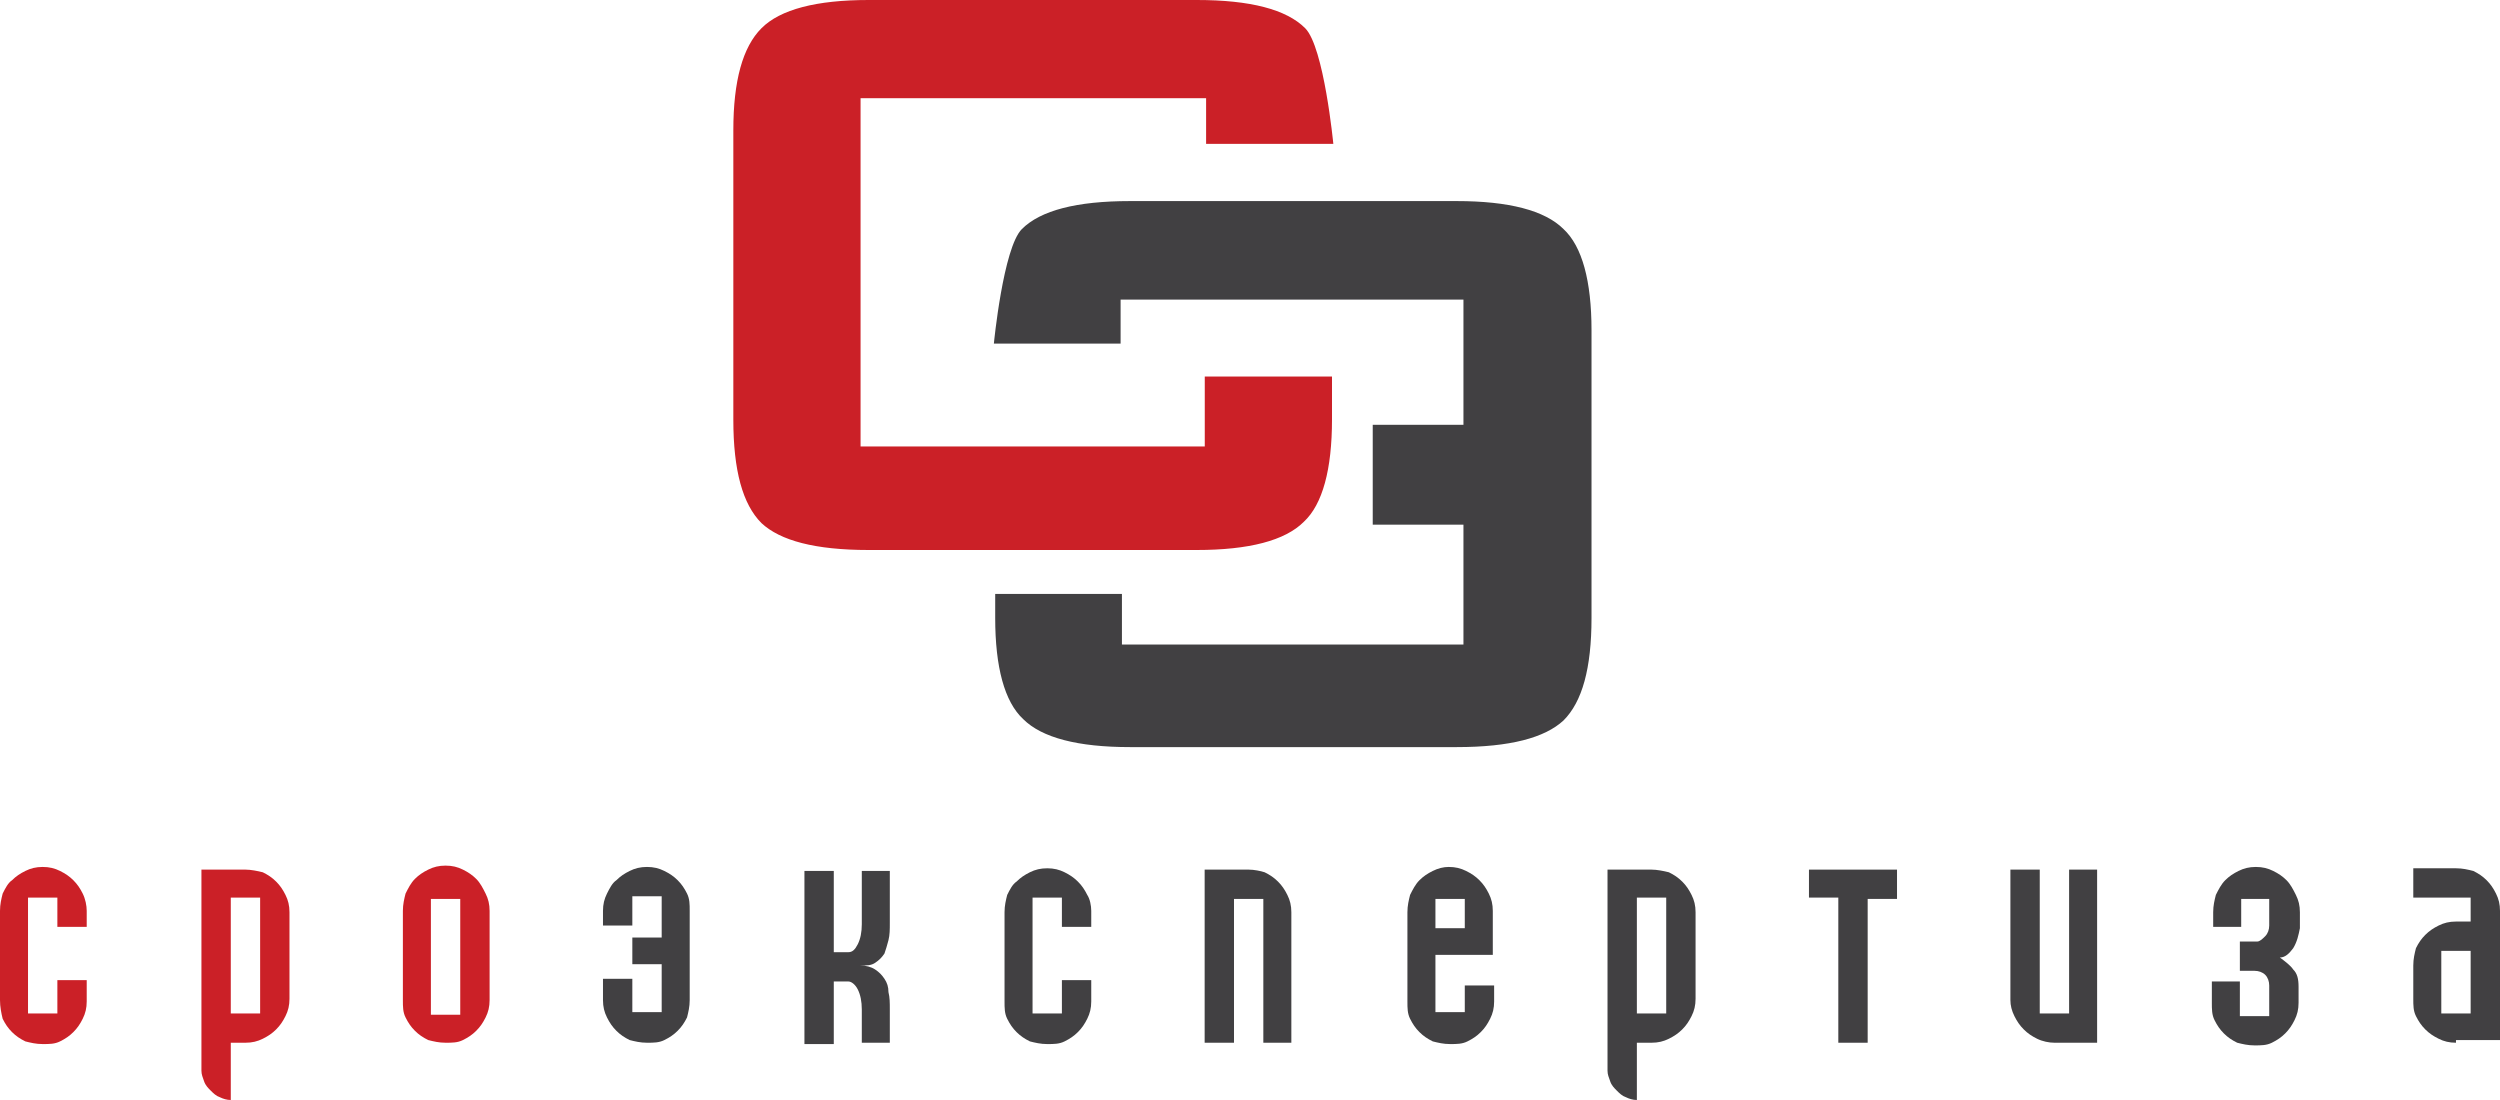
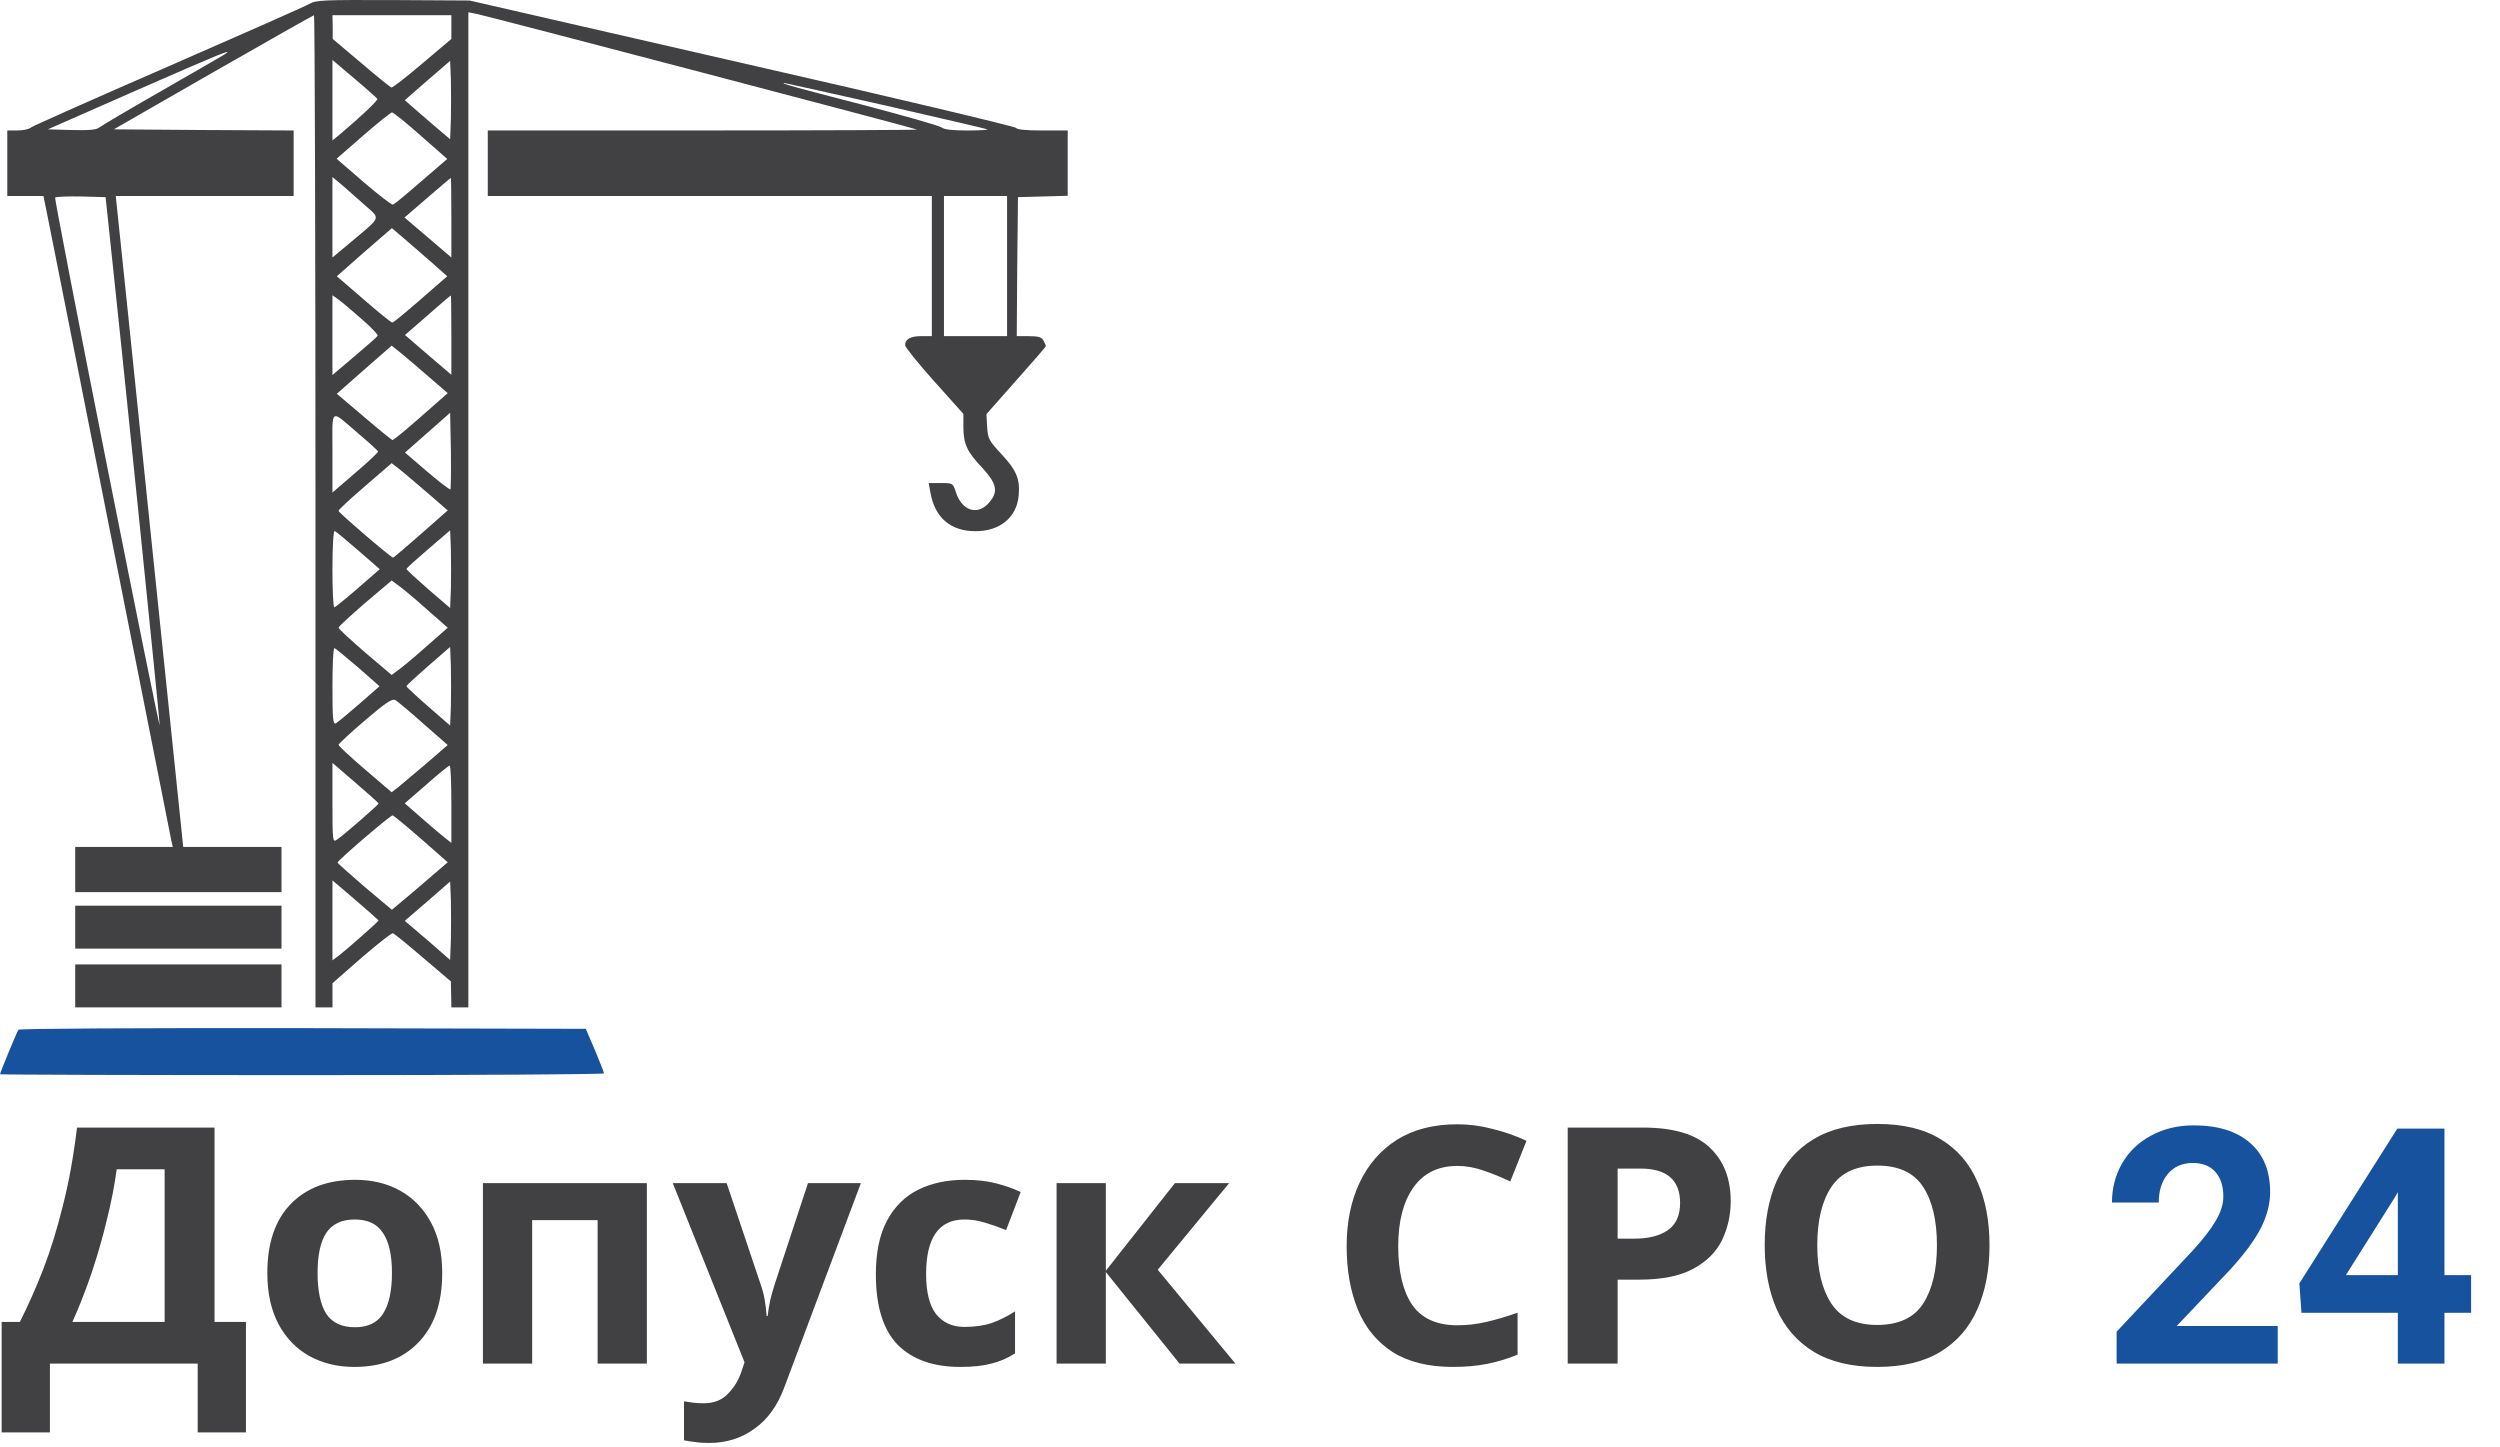
- <svg xmlns="http://www.w3.org/2000/svg" width="150" height="66" viewBox="0 0 150 66" fill="none">
-   <path d="M72.286 5.89H51.634V26.787H72.286V22.592H79.92V25.174C79.92 28.159 79.357 30.257 78.232 31.306C77.107 32.435 74.938 33 71.804 33H52.116C48.902 33 46.812 32.435 45.688 31.386C44.562 30.257 44 28.24 44 25.174V7.826C44 4.841 44.562 2.824 45.688 1.694C46.812 0.565 48.982 0 52.116 0H71.804C75.018 0 77.188 0.565 78.312 1.694C79.438 2.824 80 8.633 80 8.633H72.366V5.89H72.286Z" fill="#CB2027" />
-   <path d="M5.203 54.654V55.613H3.442V53.855H1.681V60.806H3.442V58.809H5.203V60.087C5.203 60.487 5.123 60.806 4.963 61.126C4.803 61.446 4.642 61.685 4.402 61.925C4.162 62.165 3.922 62.325 3.602 62.484C3.282 62.644 2.962 62.644 2.561 62.644C2.161 62.644 1.841 62.564 1.521 62.484C1.201 62.325 0.961 62.165 0.72 61.925C0.48 61.685 0.32 61.446 0.16 61.126C0.08 60.806 0 60.407 0 60.007V54.654C0 54.254 0.08 53.935 0.16 53.615C0.32 53.295 0.48 52.976 0.72 52.816C0.961 52.576 1.201 52.417 1.521 52.257C1.841 52.097 2.161 52.017 2.561 52.017C2.962 52.017 3.282 52.097 3.602 52.257C3.922 52.417 4.162 52.576 4.402 52.816C4.642 53.056 4.803 53.295 4.963 53.615C5.123 53.935 5.203 54.334 5.203 54.654Z" fill="#CB2027" />
-   <path d="M13.847 66C13.607 66 13.367 65.92 13.207 65.84C12.967 65.76 12.807 65.6 12.647 65.441C12.487 65.281 12.327 65.121 12.246 64.881C12.166 64.642 12.086 64.482 12.086 64.242V52.177H14.728C15.048 52.177 15.448 52.257 15.768 52.337C16.089 52.496 16.329 52.656 16.569 52.896C16.809 53.136 16.969 53.375 17.129 53.695C17.289 54.014 17.369 54.334 17.369 54.734V59.927C17.369 60.327 17.289 60.647 17.129 60.966C16.969 61.286 16.809 61.525 16.569 61.765C16.329 62.005 16.089 62.165 15.768 62.325C15.448 62.484 15.128 62.564 14.728 62.564H13.847V66ZM13.847 60.806H15.608V53.855H13.847V60.806Z" fill="#CB2027" />
-   <path d="M29.376 60.007C29.376 60.407 29.296 60.726 29.136 61.046C28.976 61.366 28.815 61.605 28.575 61.845C28.335 62.085 28.095 62.245 27.775 62.404C27.455 62.564 27.134 62.564 26.734 62.564C26.334 62.564 26.014 62.484 25.694 62.404C25.374 62.245 25.133 62.085 24.893 61.845C24.653 61.605 24.493 61.366 24.333 61.046C24.173 60.726 24.173 60.407 24.173 60.007V54.654C24.173 54.254 24.253 53.935 24.333 53.615C24.493 53.295 24.653 52.976 24.893 52.736C25.133 52.496 25.374 52.337 25.694 52.177C26.014 52.017 26.334 51.937 26.734 51.937C27.134 51.937 27.455 52.017 27.775 52.177C28.095 52.337 28.335 52.496 28.575 52.736C28.815 52.976 28.976 53.295 29.136 53.615C29.296 53.935 29.376 54.254 29.376 54.654V60.007ZM25.854 53.935V60.886H27.615V53.935H25.854Z" fill="#CB2027" />
-   <path d="M36.179 54.654C36.179 54.254 36.259 53.935 36.419 53.615C36.58 53.295 36.74 52.976 36.98 52.816C37.22 52.576 37.46 52.417 37.78 52.257C38.1 52.097 38.42 52.017 38.821 52.017C39.221 52.017 39.541 52.097 39.861 52.257C40.181 52.417 40.422 52.576 40.662 52.816C40.902 53.056 41.062 53.295 41.222 53.615C41.382 53.935 41.382 54.254 41.382 54.654V60.007C41.382 60.407 41.302 60.727 41.222 61.046C41.062 61.366 40.902 61.605 40.662 61.845C40.422 62.085 40.181 62.245 39.861 62.404C39.541 62.564 39.221 62.564 38.821 62.564C38.42 62.564 38.1 62.484 37.78 62.404C37.46 62.245 37.22 62.085 36.98 61.845C36.74 61.605 36.58 61.366 36.419 61.046C36.259 60.727 36.179 60.407 36.179 60.007V58.729H37.94V60.727H39.701V57.85H37.94V56.252H39.701V53.775H37.94V55.533H36.179V54.654Z" fill="#414042" />
-   <path d="M53.389 52.177V55.373C53.389 55.772 53.389 56.092 53.308 56.412C53.228 56.731 53.148 56.971 53.068 57.211C52.908 57.45 52.748 57.61 52.508 57.77C52.268 57.93 52.028 57.93 51.627 57.93C51.948 57.93 52.268 58.01 52.508 58.169C52.748 58.329 52.908 58.489 53.068 58.729C53.228 58.968 53.308 59.208 53.308 59.528C53.389 59.847 53.389 60.167 53.389 60.567V62.564H51.708V60.567C51.708 60.087 51.627 59.688 51.468 59.368C51.307 59.048 51.067 58.889 50.907 58.889H50.027V62.644H48.266V52.257H50.027V57.131H50.907C51.147 57.131 51.307 56.971 51.468 56.651C51.627 56.332 51.708 55.932 51.708 55.453V52.257H53.389V52.177Z" fill="#414042" />
-   <path d="M65.475 54.654V55.612H63.714V53.855H61.953V60.806H63.714V58.809H65.475V60.087C65.475 60.486 65.395 60.806 65.235 61.126C65.075 61.445 64.915 61.685 64.674 61.925C64.434 62.164 64.194 62.324 63.874 62.484C63.554 62.644 63.234 62.644 62.834 62.644C62.433 62.644 62.113 62.564 61.793 62.484C61.473 62.324 61.233 62.164 60.992 61.925C60.752 61.685 60.592 61.445 60.432 61.126C60.272 60.806 60.272 60.486 60.272 60.087V54.733C60.272 54.334 60.352 54.014 60.432 53.695C60.592 53.375 60.752 53.056 60.992 52.896C61.233 52.656 61.473 52.496 61.793 52.336C62.113 52.177 62.433 52.097 62.834 52.097C63.234 52.097 63.554 52.177 63.874 52.336C64.194 52.496 64.434 52.656 64.674 52.896C64.915 53.135 65.075 53.375 65.235 53.695C65.395 53.934 65.475 54.334 65.475 54.654Z" fill="#414042" />
-   <path d="M74.92 52.177C75.24 52.177 75.64 52.257 75.88 52.337C76.201 52.496 76.441 52.656 76.681 52.896C76.921 53.136 77.081 53.375 77.241 53.695C77.401 54.014 77.481 54.334 77.481 54.734V62.564H75.8V53.935H74.04V62.564H72.279V52.177H74.92Z" fill="#414042" />
-   <path d="M86.926 52.017C87.327 52.017 87.647 52.097 87.967 52.257C88.287 52.417 88.527 52.576 88.767 52.816C89.007 53.056 89.168 53.295 89.328 53.615C89.488 53.935 89.568 54.254 89.568 54.654V57.291H86.126V60.727H87.887V59.129H89.648V60.087C89.648 60.487 89.568 60.806 89.408 61.126C89.248 61.446 89.088 61.685 88.847 61.925C88.607 62.165 88.367 62.325 88.047 62.484C87.727 62.644 87.407 62.644 87.006 62.644C86.606 62.644 86.286 62.564 85.966 62.484C85.646 62.325 85.406 62.165 85.165 61.925C84.925 61.685 84.765 61.446 84.605 61.126C84.445 60.806 84.445 60.487 84.445 60.087V54.734C84.445 54.334 84.525 54.015 84.605 53.695C84.765 53.375 84.925 53.056 85.165 52.816C85.406 52.576 85.646 52.417 85.966 52.257C86.286 52.097 86.606 52.017 86.926 52.017ZM86.126 53.935V55.693H87.887V53.935H86.126Z" fill="#414042" />
-   <path d="M98.212 66C97.972 66 97.732 65.92 97.572 65.84C97.332 65.76 97.172 65.6 97.012 65.441C96.852 65.281 96.692 65.121 96.612 64.881C96.531 64.642 96.451 64.482 96.451 64.242V52.177H99.093C99.413 52.177 99.813 52.257 100.133 52.337C100.454 52.496 100.694 52.656 100.934 52.896C101.174 53.136 101.334 53.375 101.494 53.695C101.654 54.014 101.734 54.334 101.734 54.734V59.927C101.734 60.327 101.654 60.647 101.494 60.966C101.334 61.286 101.174 61.525 100.934 61.765C100.694 62.005 100.454 62.165 100.133 62.325C99.813 62.484 99.493 62.564 99.093 62.564H98.212V66ZM98.212 60.806H99.973V53.855H98.212V60.806Z" fill="#414042" />
-   <path d="M110.299 62.564V53.855H108.538V52.177H113.821V53.935H112.06V62.564H110.299Z" fill="#414042" />
-   <path d="M125.907 62.564H123.266C122.946 62.564 122.545 62.484 122.225 62.325C121.905 62.165 121.665 62.005 121.425 61.765C121.185 61.525 121.025 61.286 120.864 60.966C120.704 60.647 120.624 60.327 120.624 60.007V52.177H122.385V60.806H124.146V52.177H125.827V62.564H125.907Z" fill="#414042" />
-   <path d="M134.472 53.935V55.613H132.791V54.734C132.791 54.334 132.871 54.015 132.951 53.695C133.111 53.375 133.271 53.056 133.511 52.816C133.751 52.576 133.991 52.417 134.312 52.257C134.632 52.097 134.952 52.017 135.352 52.017C135.752 52.017 136.073 52.097 136.393 52.257C136.713 52.417 136.953 52.576 137.193 52.816C137.433 53.056 137.593 53.375 137.753 53.695C137.914 54.015 137.994 54.334 137.994 54.734V55.693C137.914 56.092 137.834 56.492 137.593 56.891C137.353 57.211 137.113 57.45 136.793 57.45C137.113 57.69 137.433 57.93 137.593 58.17C137.834 58.409 137.914 58.729 137.914 59.208V60.167C137.914 60.567 137.834 60.886 137.673 61.206C137.513 61.526 137.353 61.765 137.113 62.005C136.873 62.245 136.633 62.404 136.313 62.564C135.993 62.724 135.672 62.724 135.272 62.724C134.872 62.724 134.552 62.644 134.232 62.564C133.911 62.404 133.671 62.245 133.431 62.005C133.191 61.765 133.031 61.526 132.871 61.206C132.711 60.886 132.711 60.567 132.711 60.167V58.889H134.392V60.966H136.153V59.129C136.153 58.889 136.073 58.649 135.913 58.489C135.752 58.329 135.512 58.249 135.272 58.249H134.392V56.492H135.432C135.592 56.492 135.752 56.332 135.913 56.172C136.073 56.012 136.153 55.773 136.153 55.533V53.935H134.472Z" fill="#414042" />
-   <path d="M147.359 62.564C146.958 62.564 146.638 62.484 146.318 62.324C145.998 62.164 145.758 62.005 145.518 61.765C145.278 61.525 145.117 61.285 144.957 60.966C144.797 60.646 144.797 60.327 144.797 59.927V57.93C144.797 57.53 144.877 57.211 144.957 56.891C145.117 56.571 145.278 56.331 145.518 56.092C145.758 55.852 145.998 55.692 146.318 55.532C146.638 55.373 146.958 55.293 147.359 55.293H148.239V53.855H144.797V52.097H147.359C147.759 52.097 148.079 52.177 148.399 52.257C148.719 52.416 148.959 52.576 149.2 52.816C149.44 53.056 149.6 53.295 149.76 53.615C149.92 53.934 150 54.254 150 54.654V62.404H147.359V62.564ZM148.239 60.806V57.051H146.478V60.806H148.239Z" fill="#414042" />
-   <path d="M93.81 13.743C92.689 12.625 90.528 12.065 87.407 12.065H67.796C64.594 12.065 62.433 12.625 61.313 13.743C60.192 14.862 59.632 20.615 59.632 20.615H67.236V17.978H87.807V25.489H82.364V31.482H87.807V38.673H67.316V35.637H59.712V37.075C59.712 40.032 60.272 42.109 61.393 43.148C62.513 44.266 64.674 44.826 67.796 44.826H87.407C90.608 44.826 92.689 44.266 93.81 43.228C94.931 42.109 95.491 40.111 95.491 37.075V19.816C95.491 16.86 94.931 14.782 93.81 13.743Z" fill="#414042" />
+ <svg xmlns="http://www.w3.org/2000/svg" width="121" height="70" viewBox="0 0 121 70" fill="none">
+   <path d="M3.641 44.874V45.913H8.633H13.625V44.874V43.835H8.633H3.641V44.874Z" fill="#414042" />
+   <path d="M3.641 47.718V48.757H8.633H13.625V47.718V46.678H8.633H3.641V47.718Z" fill="#414042" />
+   <path d="M0.893 49.839C0.811 49.948 0 51.928 0 51.994C0 52.015 6.577 52.037 14.622 52.037C22.668 52.037 29.245 52.004 29.233 51.95C29.233 51.906 29.034 51.403 28.799 50.834L28.352 49.795L14.658 49.762C6.707 49.751 0.928 49.783 0.893 49.839Z" fill="#17529F" />
+   <path d="M14.975 0.189C14.787 0.298 11.722 1.655 8.163 3.208C4.616 4.751 1.621 6.086 1.515 6.162C1.421 6.25 1.116 6.315 0.846 6.315H0.353V7.901V9.487H1.222H2.103L2.22 10.056C2.291 10.373 3.665 17.331 5.286 25.513C6.907 33.696 8.257 40.522 8.293 40.686L8.363 40.992H6.002H3.641V42.086V43.18H8.633H13.625V42.086V40.992H11.24H8.868L7.294 25.808C6.437 17.462 5.697 10.373 5.662 10.056L5.603 9.487H9.914H14.212V7.901V6.315L9.867 6.293L5.509 6.26L10.325 3.493C12.967 1.983 15.163 0.736 15.199 0.736C15.234 0.736 15.269 11.544 15.269 24.747V48.759H15.681H16.092V48.168V47.588L17.501 46.352C18.276 45.684 18.957 45.148 19.016 45.17C19.075 45.181 19.733 45.717 20.472 46.352L21.823 47.5L21.835 48.124L21.847 48.758H22.258H22.669V24.681V0.594L23.056 0.67C23.573 0.768 44.327 6.216 44.385 6.271C44.409 6.293 39.746 6.314 34.026 6.314H23.608V7.901V9.487H34.354H45.101V12.878V16.269H44.596C44.067 16.269 43.809 16.411 43.809 16.707C43.809 16.805 44.443 17.593 45.218 18.457L46.628 20.032V20.666C46.628 21.487 46.804 21.87 47.555 22.657C48.26 23.423 48.331 23.817 47.849 24.353C47.297 24.966 46.545 24.714 46.263 23.817C46.123 23.38 46.111 23.38 45.535 23.38H44.948L45.03 23.828C45.242 25.053 46.005 25.71 47.214 25.71C48.4 25.71 49.211 25.042 49.305 23.981C49.376 23.194 49.2 22.756 48.459 21.968C47.872 21.334 47.813 21.236 47.778 20.667L47.743 20.044L49.176 18.424C49.974 17.528 50.62 16.784 50.62 16.751C50.62 16.718 50.562 16.598 50.503 16.477C50.409 16.313 50.245 16.27 49.798 16.27H49.211L49.234 12.9L49.27 9.542L50.48 9.509L51.677 9.476V7.901V6.315H50.456C49.657 6.315 49.21 6.271 49.187 6.194C49.164 6.129 43.197 4.706 35.939 3.055L22.726 0.025L19.026 0.003C15.598 -0.008 15.304 0.003 14.975 0.189ZM21.846 1.305V1.885L20.449 3.066C19.673 3.723 19.004 4.248 18.945 4.237C18.898 4.225 18.229 3.69 17.477 3.044L16.103 1.885V1.305L16.091 0.736H18.968H21.846V1.305ZM10.864 2.639C10.735 2.716 9.361 3.514 7.811 4.401C6.261 5.287 4.91 6.085 4.804 6.173C4.663 6.282 4.322 6.315 3.465 6.293L2.314 6.26L6.589 4.379C10.688 2.584 11.37 2.3 10.864 2.639ZM18.264 4.783C18.311 4.849 17.477 5.637 16.479 6.479L16.091 6.796V4.849V2.902L17.148 3.798C17.735 4.291 18.229 4.739 18.264 4.783ZM21.823 5.757L21.787 6.741L20.683 5.8L19.591 4.849L20.683 3.897L21.787 2.946L21.823 3.864C21.834 4.368 21.834 5.21 21.823 5.757ZM42.881 5.112C45.547 5.724 47.755 6.238 47.791 6.26C47.814 6.293 47.38 6.315 46.804 6.315C46.111 6.315 45.7 6.271 45.583 6.173C45.477 6.085 43.727 5.593 41.695 5.057C38.383 4.204 37.737 4.018 37.96 4.018C37.995 4.018 40.215 4.51 42.881 5.112ZM20.366 6.567L21.646 7.694L20.389 8.776C19.697 9.378 19.085 9.892 19.015 9.903C18.956 9.925 18.323 9.433 17.606 8.82L16.291 7.683L17.57 6.567C18.275 5.954 18.909 5.452 18.968 5.44C19.039 5.44 19.661 5.943 20.366 6.567ZM17.641 9.914C18.428 10.614 18.487 10.45 17.007 11.697L16.09 12.463V10.515V8.568L16.537 8.94C16.772 9.148 17.277 9.586 17.641 9.914ZM21.846 10.537V12.463L20.718 11.5L19.579 10.527L20.683 9.575C21.294 9.05 21.799 8.612 21.822 8.612C21.834 8.612 21.846 9.476 21.846 10.537ZM5.25 10.855C5.814 16.029 7.752 35.02 7.729 35.096C7.705 35.151 6.554 29.451 5.157 22.428C3.759 15.394 2.643 9.607 2.667 9.564C2.702 9.52 3.254 9.498 3.912 9.509L5.11 9.542L5.25 10.855ZM48.742 12.878V16.27H47.215H45.688V12.878V9.487H47.215H48.742V12.878ZM20.894 12.703L21.646 13.371L20.366 14.486C19.661 15.099 19.039 15.613 18.992 15.613C18.933 15.613 18.311 15.11 17.595 14.486L16.302 13.371L17.63 12.2L18.968 11.041L19.556 11.544C19.873 11.817 20.483 12.342 20.894 12.703ZM17.512 15.449C17.97 15.843 18.311 16.204 18.275 16.258C18.24 16.313 17.735 16.762 17.148 17.254L16.09 18.151V16.215V14.289L16.396 14.508C16.561 14.629 17.066 15.055 17.512 15.449ZM21.846 16.226V18.14L20.718 17.177L19.602 16.214L20.695 15.263C21.294 14.738 21.799 14.3 21.823 14.3C21.834 14.3 21.846 15.165 21.846 16.226ZM20.73 18.217L21.67 19.027L20.378 20.164C19.673 20.788 19.051 21.291 19.004 21.302C18.968 21.302 18.346 20.798 17.618 20.175L16.302 19.059L17.63 17.889L18.957 16.729L19.38 17.069C19.602 17.243 20.214 17.768 20.73 18.217ZM17.383 21.017C17.865 21.422 18.276 21.804 18.299 21.849C18.311 21.892 17.829 22.352 17.207 22.877L16.091 23.839V21.903C16.091 19.672 15.938 19.781 17.383 21.017ZM21.799 23.686C21.764 23.708 21.259 23.325 20.672 22.822L19.602 21.904L20.695 20.941L21.787 19.978L21.823 21.805C21.834 22.811 21.823 23.654 21.799 23.686ZM20.66 23.829L21.67 24.704L20.378 25.841C19.673 26.465 19.063 26.979 19.027 26.99C18.922 26.99 16.385 24.813 16.385 24.726C16.385 24.671 16.96 24.135 17.677 23.522L18.956 22.417L19.309 22.691C19.509 22.844 20.108 23.358 20.66 23.829ZM17.336 26.64L18.381 27.548L17.324 28.467C16.748 28.97 16.231 29.385 16.184 29.396C16.126 29.396 16.09 28.554 16.09 27.526C16.09 26.497 16.137 25.677 16.196 25.699C16.244 25.71 16.76 26.137 17.336 26.64ZM21.823 28.488L21.787 29.429L20.73 28.521C20.155 28.017 19.673 27.58 19.673 27.536C19.673 27.503 20.155 27.066 20.73 26.574L21.787 25.666L21.823 26.595C21.834 27.121 21.834 27.963 21.823 28.488ZM20.613 29.451L21.67 30.381L20.613 31.311C20.038 31.825 19.415 32.34 19.25 32.449L18.956 32.668L17.665 31.574C16.96 30.961 16.385 30.436 16.385 30.381C16.385 30.326 16.96 29.801 17.665 29.189L18.956 28.095L19.25 28.314C19.415 28.423 20.038 28.937 20.613 29.451ZM17.324 32.295L18.369 33.214L17.394 34.067C16.854 34.538 16.337 34.964 16.255 35.008C16.114 35.084 16.091 34.767 16.091 33.225C16.091 32.207 16.126 31.365 16.185 31.365C16.232 31.377 16.737 31.792 17.324 32.295ZM21.823 34.166L21.787 35.118L20.73 34.199C20.155 33.696 19.673 33.248 19.673 33.215C19.673 33.171 20.155 32.733 20.73 32.23L21.787 31.311L21.823 32.274C21.834 32.799 21.834 33.652 21.823 34.166ZM20.495 35.03L21.67 36.059L20.66 36.934C20.108 37.404 19.497 37.918 19.309 38.071L18.956 38.345L17.677 37.251C16.96 36.638 16.385 36.102 16.385 36.048C16.385 36.004 16.96 35.468 17.665 34.866C18.675 34.002 18.98 33.805 19.133 33.882C19.239 33.947 19.849 34.45 20.495 35.03ZM18.323 38.892C18.323 38.947 16.596 40.456 16.302 40.642C16.103 40.784 16.091 40.708 16.091 38.859V36.923L17.207 37.886C17.817 38.41 18.323 38.859 18.323 38.892ZM21.846 38.925V40.795L21.47 40.5C21.259 40.336 20.754 39.899 20.343 39.538L19.591 38.881L20.636 37.973C21.2 37.47 21.705 37.065 21.764 37.054C21.811 37.054 21.846 37.896 21.846 38.925ZM20.378 40.598L21.67 41.735L20.789 42.49C20.307 42.906 19.697 43.431 19.438 43.639L18.968 44.033L17.653 42.928C16.937 42.315 16.338 41.779 16.338 41.747C16.326 41.659 18.886 39.461 19.004 39.461C19.051 39.472 19.661 39.975 20.378 40.598ZM18.323 44.547C18.323 44.602 16.913 45.838 16.479 46.188L16.091 46.483V44.547V42.611L17.207 43.563C17.817 44.088 18.323 44.536 18.323 44.547ZM21.823 45.466L21.787 46.462L20.695 45.51L19.591 44.569L20.695 43.617L21.787 42.666L21.823 43.574C21.834 44.077 21.834 44.93 21.823 45.466Z" fill="#414042" />
+   <path d="M10.384 54.575V63.983H11.904V69.327H9.568V65.999H2.416V69.327H0.08V63.983H0.96C1.365 63.183 1.744 62.33 2.096 61.423C2.448 60.506 2.763 59.487 3.04 58.367C3.328 57.247 3.557 55.983 3.728 54.575H10.384ZM7.968 56.591H5.648C5.552 57.327 5.397 58.127 5.184 58.991C4.981 59.844 4.736 60.703 4.448 61.567C4.16 62.42 3.845 63.226 3.504 63.983H7.968V56.591ZM21.403 61.615C21.403 63.066 21.019 64.186 20.251 64.975C19.493 65.764 18.459 66.159 17.147 66.159C16.336 66.159 15.611 65.983 14.971 65.631C14.341 65.279 13.845 64.767 13.483 64.095C13.12 63.412 12.939 62.586 12.939 61.615C12.939 60.164 13.317 59.05 14.075 58.271C14.832 57.492 15.872 57.103 17.195 57.103C18.016 57.103 18.741 57.279 19.371 57.631C20 57.983 20.496 58.495 20.859 59.167C21.221 59.828 21.403 60.644 21.403 61.615ZM15.371 61.615C15.371 62.479 15.509 63.135 15.787 63.583C16.075 64.02 16.539 64.239 17.179 64.239C17.808 64.239 18.261 64.02 18.539 63.583C18.827 63.135 18.971 62.479 18.971 61.615C18.971 60.751 18.827 60.106 18.539 59.679C18.261 59.242 17.803 59.023 17.163 59.023C16.533 59.023 16.075 59.242 15.787 59.679C15.509 60.106 15.371 60.751 15.371 61.615ZM31.309 57.263V65.999H28.925V59.055H25.757V65.999H23.373V57.263H31.309ZM32.562 57.263H35.17L36.819 62.175C36.904 62.41 36.968 62.655 37.011 62.911C37.053 63.156 37.085 63.418 37.106 63.695H37.154C37.187 63.418 37.229 63.156 37.282 62.911C37.346 62.655 37.416 62.41 37.49 62.175L39.106 57.263H41.666L37.971 67.119C37.64 68.026 37.154 68.703 36.514 69.151C35.885 69.61 35.154 69.839 34.322 69.839C34.056 69.839 33.821 69.823 33.618 69.791C33.426 69.77 33.256 69.743 33.106 69.711V67.823C33.224 67.844 33.362 67.866 33.523 67.887C33.693 67.908 33.869 67.919 34.05 67.919C34.552 67.919 34.947 67.764 35.234 67.455C35.533 67.156 35.752 66.794 35.891 66.367L36.035 65.935L32.562 57.263ZM46.472 66.159C45.17 66.159 44.163 65.802 43.448 65.087C42.744 64.362 42.392 63.226 42.392 61.679C42.392 60.612 42.573 59.743 42.936 59.071C43.298 58.399 43.8 57.903 44.44 57.583C45.09 57.263 45.837 57.103 46.68 57.103C47.277 57.103 47.794 57.162 48.232 57.279C48.68 57.396 49.069 57.535 49.4 57.695L48.696 59.535C48.322 59.386 47.971 59.263 47.64 59.167C47.32 59.071 47 59.023 46.68 59.023C45.443 59.023 44.824 59.903 44.824 61.663C44.824 62.538 44.984 63.183 45.304 63.599C45.635 64.015 46.093 64.223 46.68 64.223C47.181 64.223 47.624 64.159 48.008 64.031C48.392 63.892 48.765 63.706 49.128 63.471V65.503C48.765 65.738 48.381 65.903 47.976 65.999C47.581 66.106 47.08 66.159 46.472 66.159ZM56.867 57.263H59.491L56.035 61.455L59.795 65.999H57.091L53.523 61.567V65.999H51.139V57.263H53.523V61.503L56.867 57.263ZM70.538 56.431C69.61 56.431 68.901 56.778 68.41 57.471C67.919 58.164 67.674 59.114 67.674 60.319C67.674 61.535 67.898 62.479 68.346 63.151C68.805 63.812 69.535 64.143 70.538 64.143C71.007 64.143 71.471 64.09 71.93 63.983C72.399 63.876 72.906 63.727 73.45 63.535V65.567C72.949 65.77 72.453 65.919 71.962 66.015C71.471 66.111 70.922 66.159 70.314 66.159C69.141 66.159 68.17 65.919 67.402 65.439C66.645 64.948 66.085 64.266 65.722 63.391C65.359 62.506 65.178 61.476 65.178 60.303C65.178 59.151 65.386 58.132 65.802 57.247C66.218 56.362 66.821 55.668 67.61 55.167C68.41 54.666 69.386 54.415 70.538 54.415C71.103 54.415 71.669 54.49 72.234 54.639C72.81 54.778 73.359 54.97 73.882 55.215L73.098 57.183C72.671 56.98 72.239 56.804 71.802 56.655C71.375 56.506 70.954 56.431 70.538 56.431ZM79.525 54.575C80.998 54.575 82.07 54.895 82.742 55.535C83.424 56.164 83.766 57.034 83.766 58.143C83.766 58.804 83.627 59.428 83.35 60.015C83.072 60.591 82.608 61.055 81.957 61.407C81.317 61.759 80.443 61.935 79.334 61.935H78.293V65.999H75.877V54.575H79.525ZM79.397 56.559H78.293V59.951H79.094C79.776 59.951 80.315 59.818 80.71 59.551C81.115 59.274 81.317 58.831 81.317 58.223C81.317 57.114 80.677 56.559 79.397 56.559ZM96.292 60.271C96.292 61.455 96.095 62.49 95.7 63.375C95.316 64.25 94.724 64.932 93.924 65.423C93.124 65.914 92.1 66.159 90.852 66.159C89.615 66.159 88.591 65.914 87.78 65.423C86.98 64.932 86.383 64.244 85.988 63.359C85.604 62.474 85.412 61.439 85.412 60.255C85.412 59.071 85.604 58.042 85.988 57.167C86.383 56.292 86.98 55.615 87.78 55.135C88.591 54.644 89.62 54.399 90.868 54.399C92.106 54.399 93.124 54.644 93.924 55.135C94.724 55.615 95.316 56.298 95.7 57.183C96.095 58.058 96.292 59.087 96.292 60.271ZM87.956 60.271C87.956 61.466 88.186 62.41 88.644 63.103C89.103 63.786 89.839 64.127 90.852 64.127C91.887 64.127 92.628 63.786 93.076 63.103C93.524 62.41 93.748 61.466 93.748 60.271C93.748 59.066 93.524 58.122 93.076 57.439C92.628 56.756 91.892 56.415 90.868 56.415C89.844 56.415 89.103 56.756 88.644 57.439C88.186 58.122 87.956 59.066 87.956 60.271Z" fill="#414042" />
+   <path d="M110.242 65.999H102.445V64.452L106.125 60.53C106.63 59.978 107.003 59.496 107.242 59.085C107.487 58.673 107.609 58.283 107.609 57.913C107.609 57.408 107.482 57.012 107.227 56.726C106.971 56.434 106.607 56.288 106.133 56.288C105.622 56.288 105.219 56.465 104.922 56.819C104.63 57.168 104.484 57.629 104.484 58.202H102.219C102.219 57.509 102.383 56.877 102.711 56.304C103.044 55.731 103.513 55.283 104.117 54.96C104.721 54.632 105.406 54.468 106.172 54.468C107.344 54.468 108.253 54.749 108.898 55.312C109.549 55.874 109.875 56.668 109.875 57.694C109.875 58.257 109.729 58.83 109.438 59.413C109.146 59.996 108.646 60.676 107.938 61.452L105.352 64.179H110.242V65.999ZM118.312 61.718H119.602V63.538H118.312V65.999H116.055V63.538H111.391L111.289 62.116L116.031 54.624H118.312V61.718ZM113.539 61.718H116.055V57.702L115.906 57.96L113.539 61.718Z" fill="#17529F" />
</svg>
